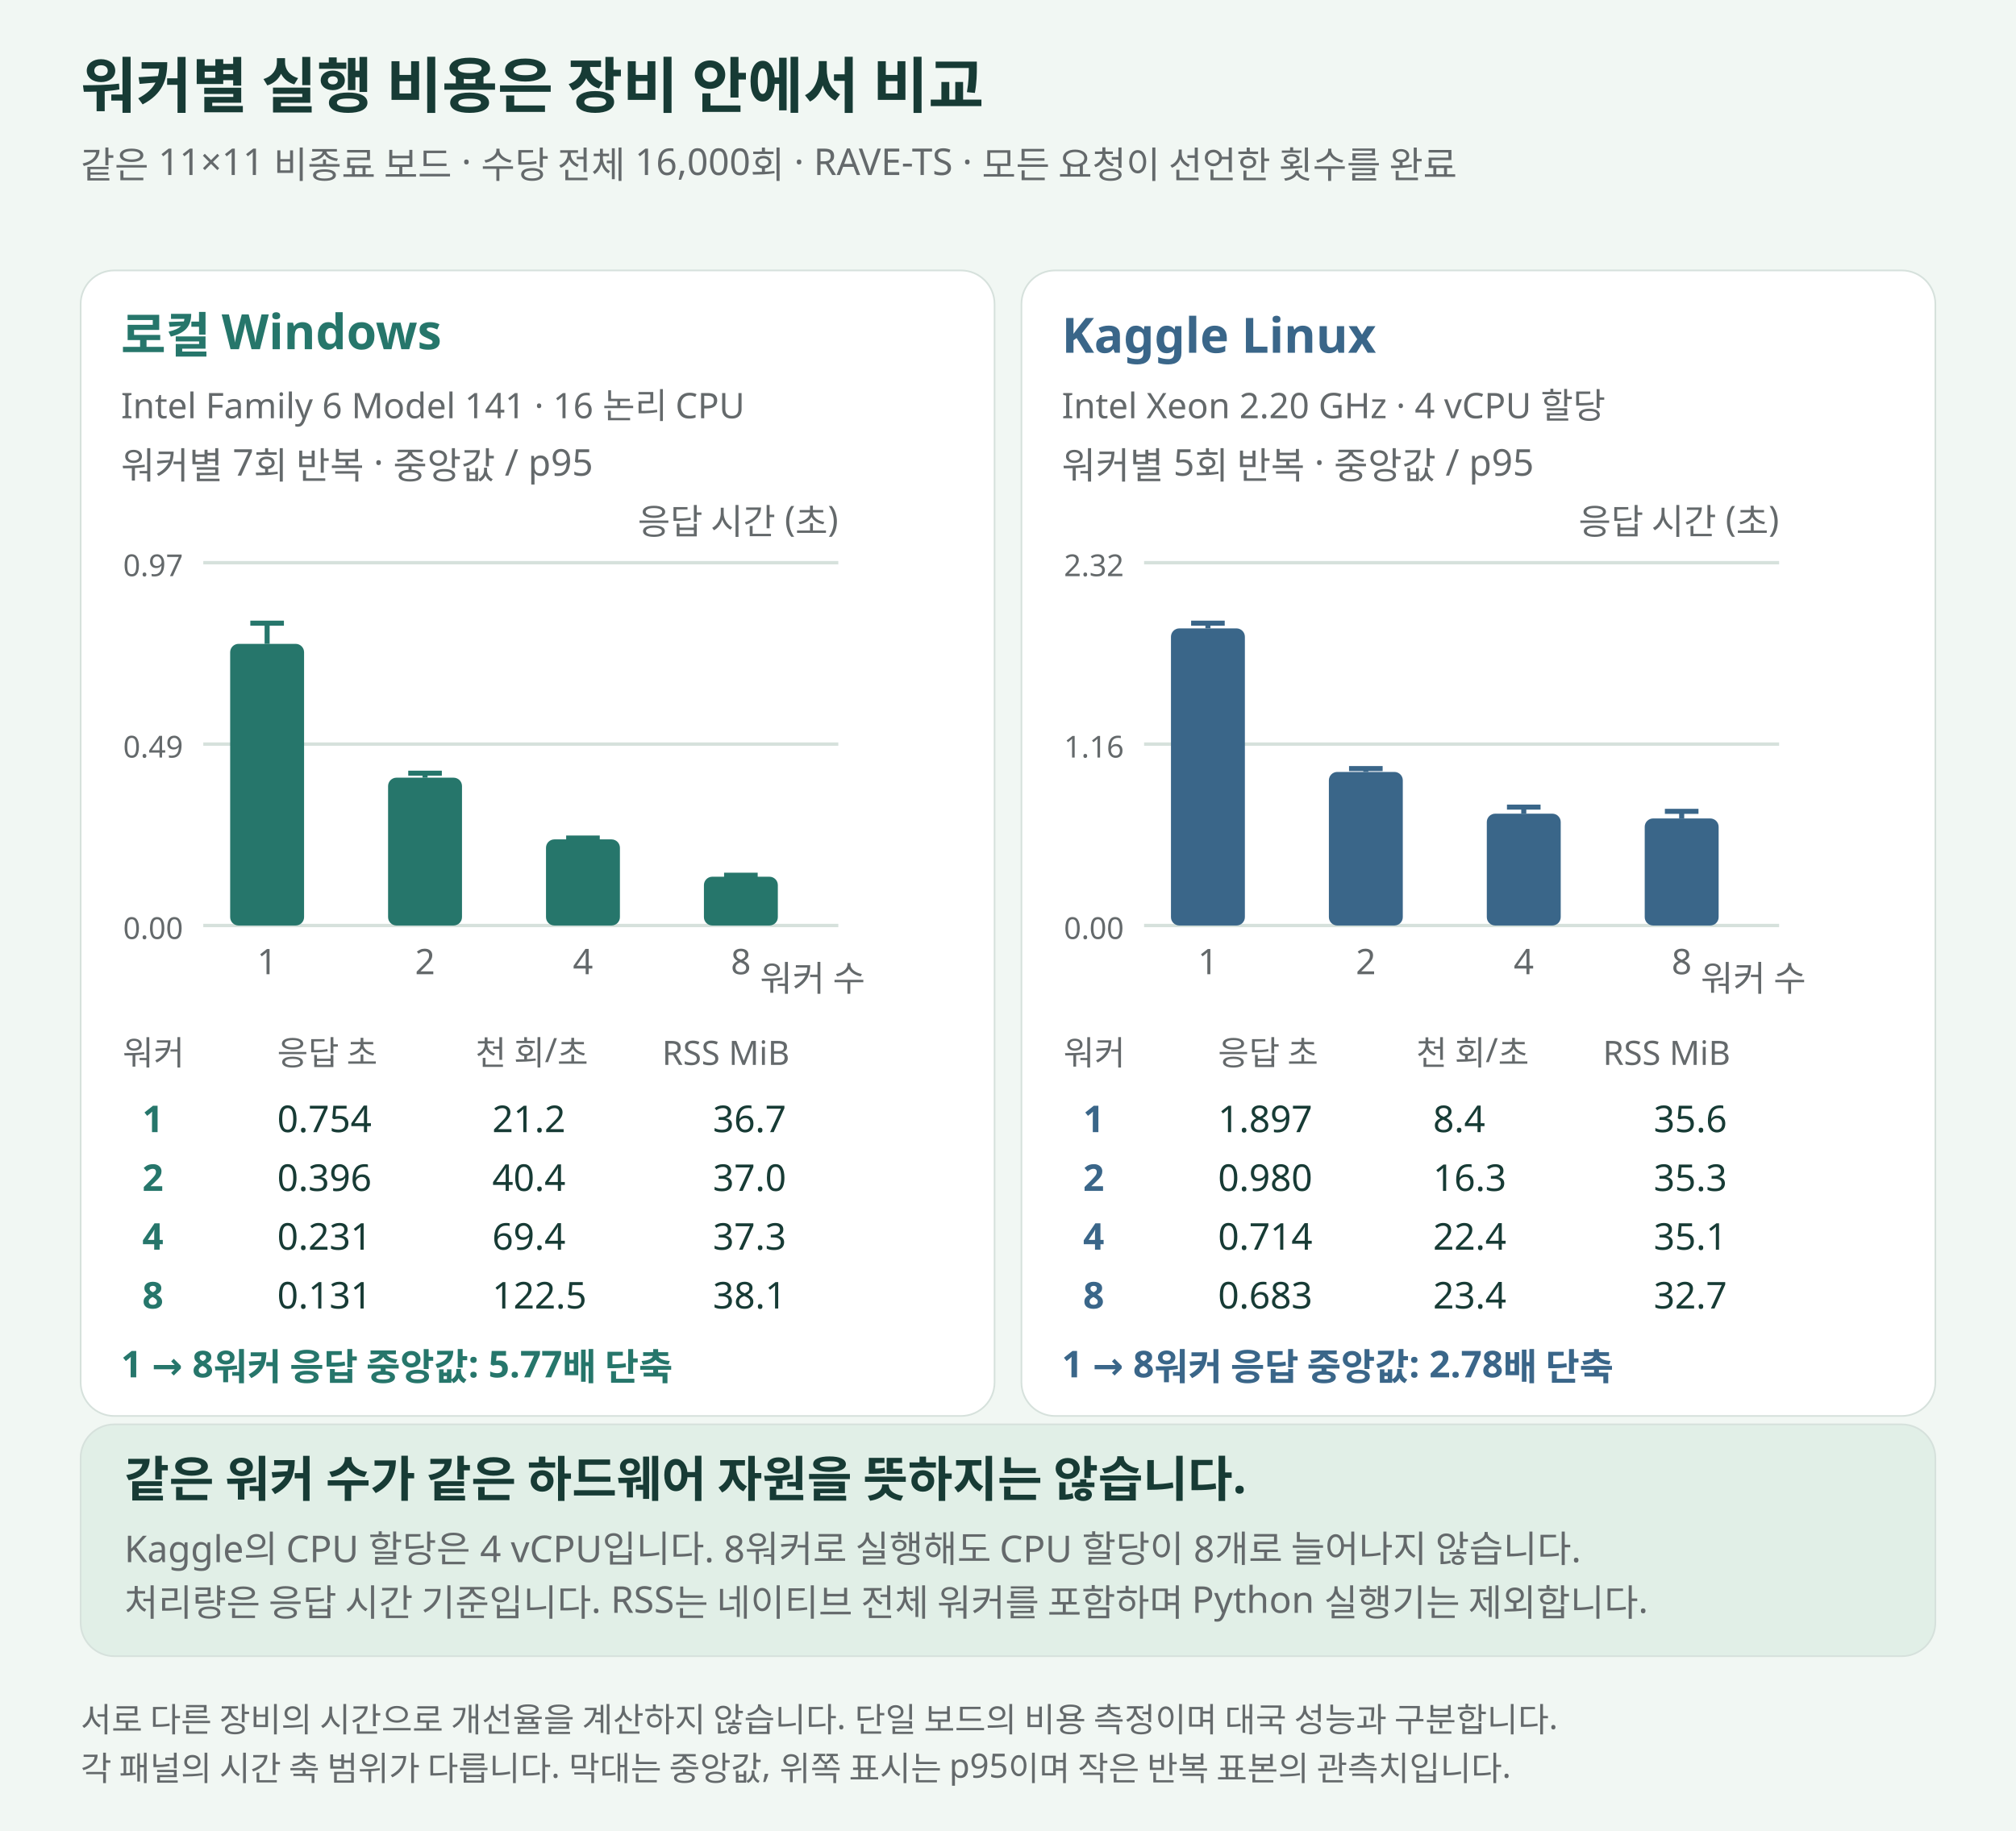
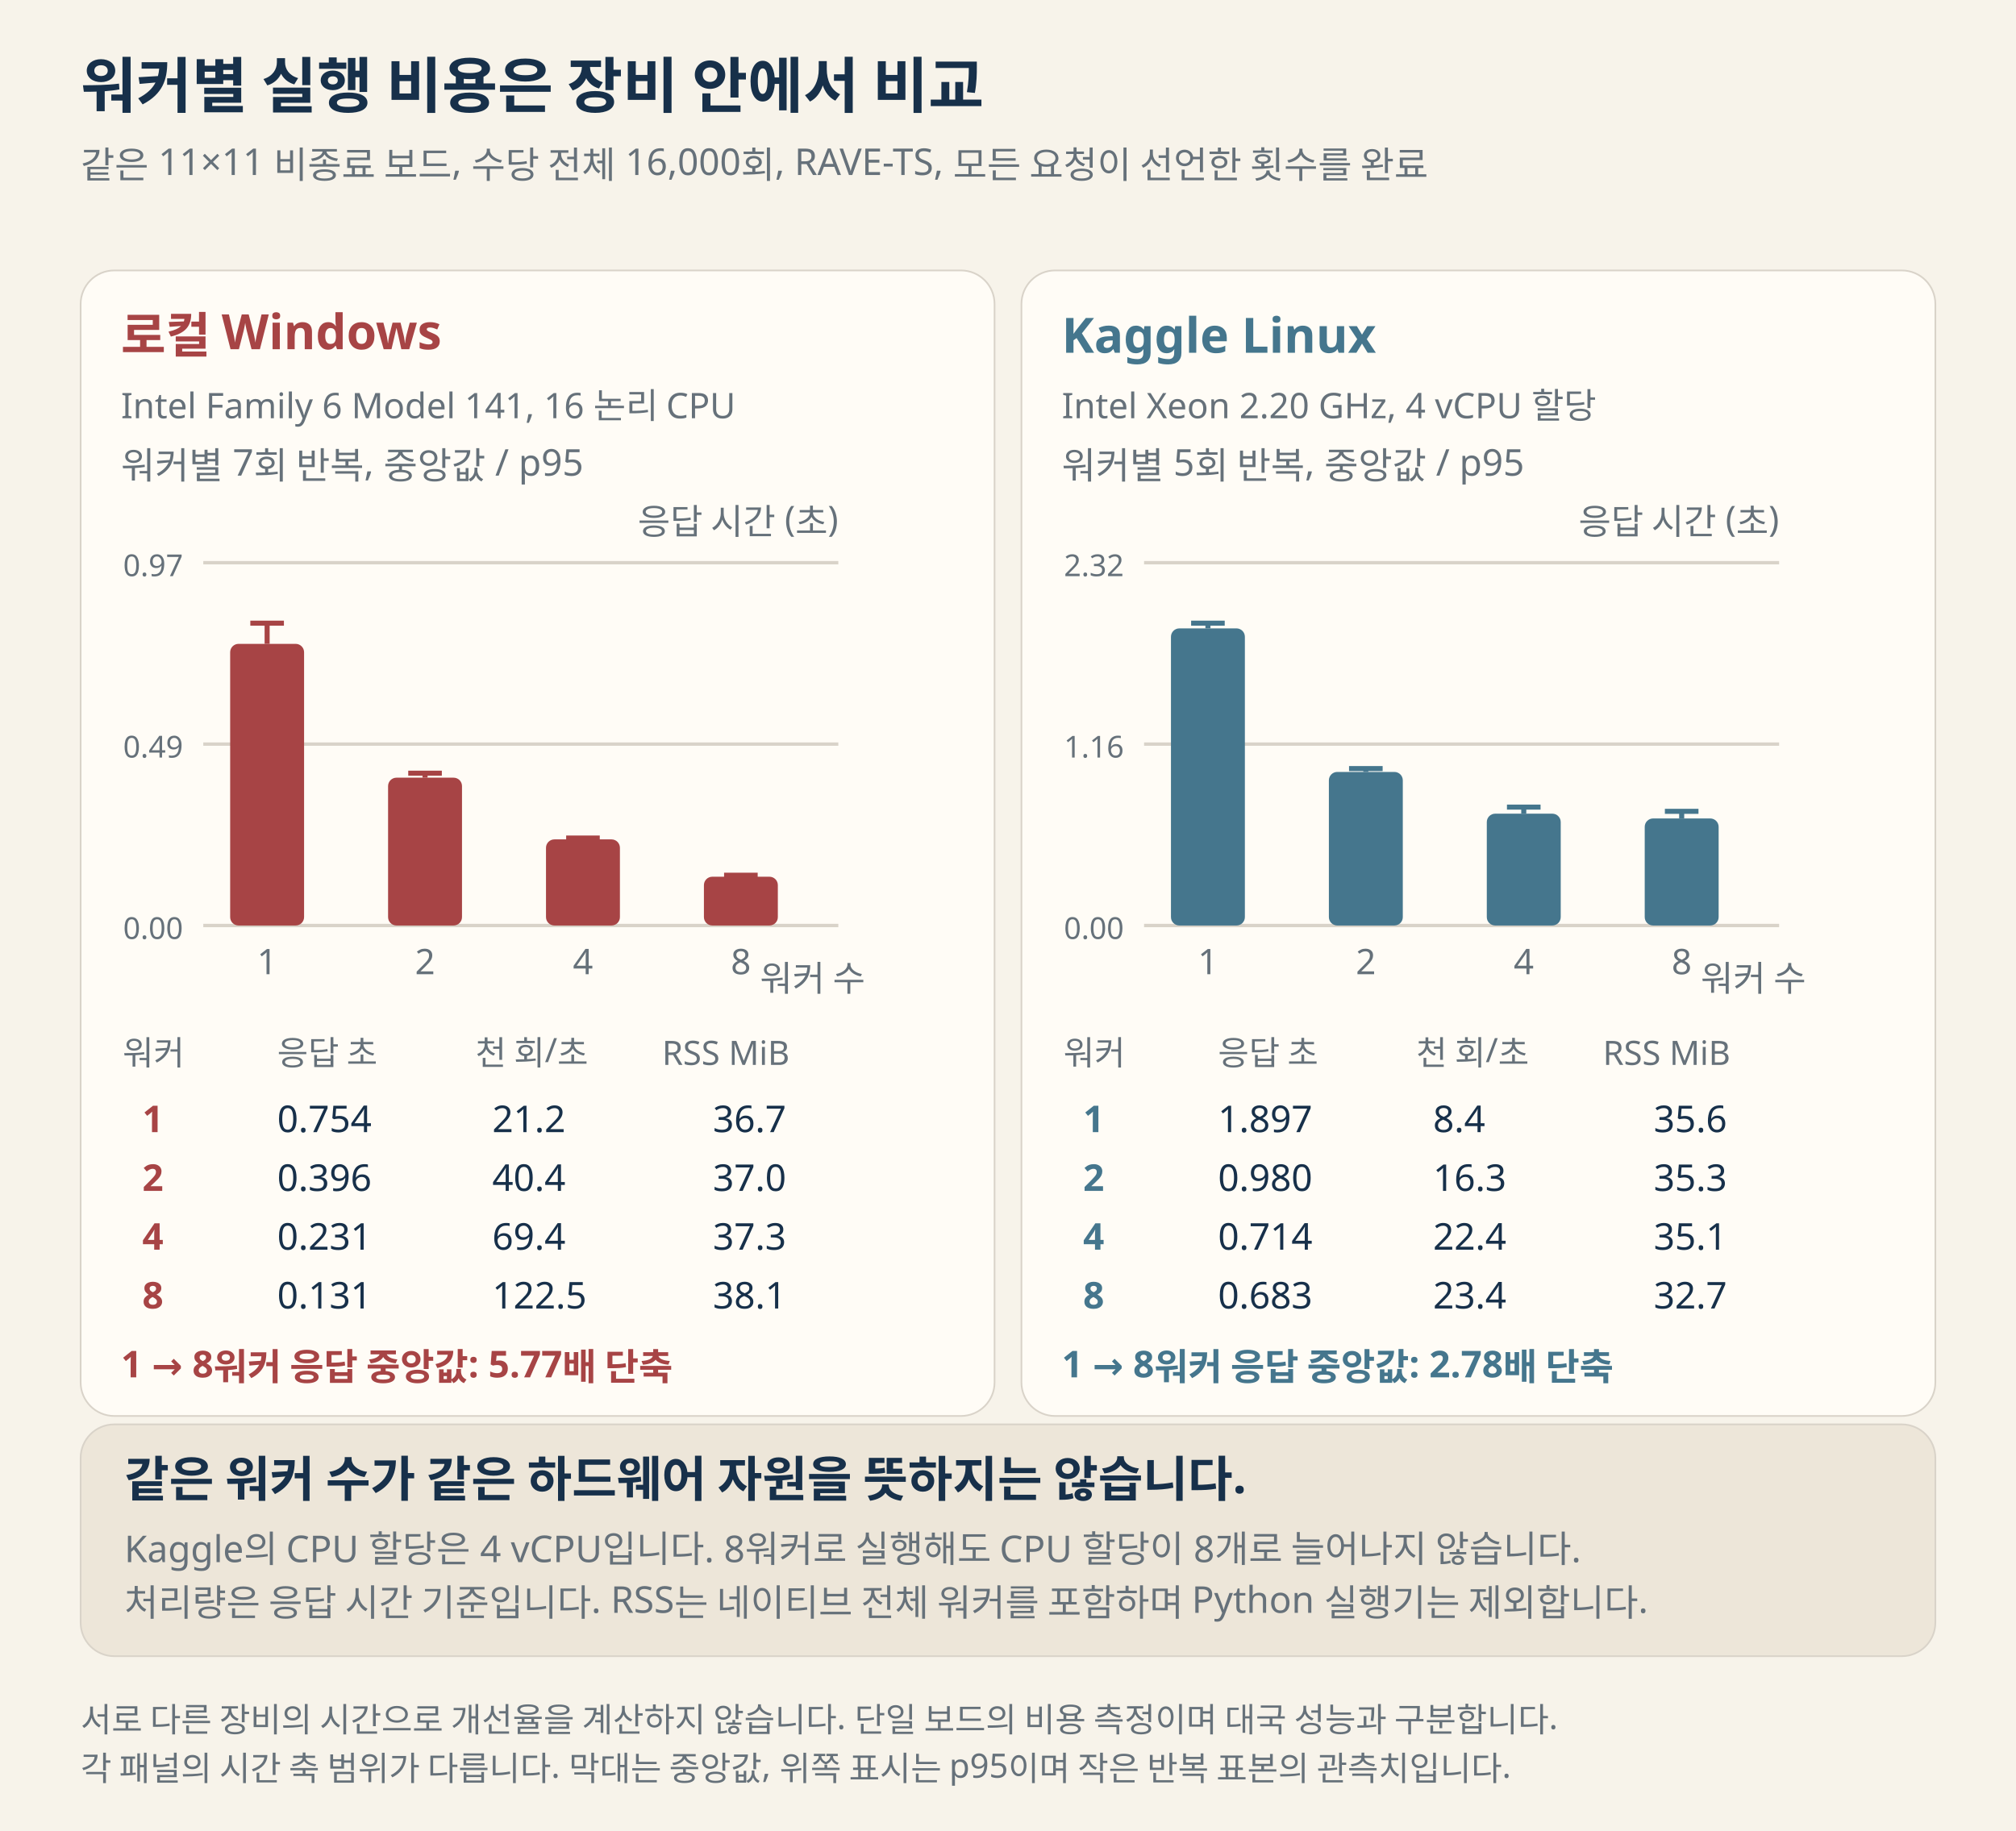
<svg xmlns="http://www.w3.org/2000/svg" width="1200" height="1090" viewBox="0 0 1200 1090" role="img" aria-labelledby="title desc">
  <style>text{font-family:'Noto Sans KR', 'Malgun Gothic', 'Apple SD Gothic Neo', sans-serif;font-variant-numeric:tabular-nums}</style>
-   <rect x="0" y="0" width="1200" height="1090" fill="#F1F7F3" rx="0" stroke-width="1" />
-   <text x="48" y="64" fill="#173B35" font-size="36" font-weight="750" text-anchor="start">워커별 실행 비용은 장비 안에서 비교</text>
-   <text x="48" y="106" fill="#64696B" font-size="22" font-weight="400" text-anchor="start">같은 11×11 비종료 보드 · 수당 전체 16,000회 · RAVE-TS · 모든 요청이 선언한 횟수를 완료</text>
-   <rect x="48" y="161" width="544" height="682" fill="#FFFFFF" rx="20" stroke="#D6E1DC" stroke-width="1" />
-   <text x="72" y="210" fill="#26766B" font-size="29" font-weight="750" text-anchor="start">로컬 Windows</text>
-   <text x="72" y="249" fill="#64696B" font-size="21" font-weight="400" text-anchor="start">Intel Family 6 Model 141 · 16 논리 CPU</text>
-   <text x="72" y="285" fill="#64696B" font-size="22" font-weight="400" text-anchor="start">워커별 7회 반복 · 중앙값 / p95</text>
-   <line x1="121" y1="551" x2="499" y2="551" stroke="#D6E1DC" stroke-width="2" />
-   <text x="109" y="559" fill="#64696B" font-size="18" font-weight="400" text-anchor="end">0.00</text>
-   <line x1="121" y1="443.0" x2="499" y2="443.0" stroke="#D6E1DC" stroke-width="2" />
-   <text x="109" y="451.0" fill="#64696B" font-size="18" font-weight="400" text-anchor="end">0.49</text>
-   <line x1="121" y1="335" x2="499" y2="335" stroke="#D6E1DC" stroke-width="2" />
-   <text x="109" y="343" fill="#64696B" font-size="18" font-weight="400" text-anchor="end">0.97</text>
-   <text x="499" y="318" fill="#64696B" font-size="21" font-weight="400" text-anchor="end">응답 시간 (초)</text>
-   <rect x="137" y="383.319" width="44" height="167.681" fill="#26766B" rx="5" stroke-width="1" />
-   <line x1="159" y1="371.0" x2="159" y2="383.319" stroke="#26766B" stroke-width="3" />
-   <line x1="149" y1="371.0" x2="169" y2="371.0" stroke="#26766B" stroke-width="3" />
-   <text x="159" y="580" fill="#64696B" font-size="21" font-weight="400" text-anchor="middle">1</text>
-   <rect x="231" y="462.988" width="44" height="88.012" fill="#26766B" rx="5" stroke-width="1" />
-   <line x1="253" y1="460.318" x2="253" y2="462.988" stroke="#26766B" stroke-width="3" />
-   <line x1="243" y1="460.318" x2="263" y2="460.318" stroke="#26766B" stroke-width="3" />
-   <text x="253" y="580" fill="#64696B" font-size="21" font-weight="400" text-anchor="middle">2</text>
-   <rect x="325" y="499.727" width="44" height="51.273" fill="#26766B" rx="5" stroke-width="1" />
-   <line x1="347" y1="498.924" x2="347" y2="499.727" stroke="#26766B" stroke-width="3" />
-   <line x1="337" y1="498.924" x2="357" y2="498.924" stroke="#26766B" stroke-width="3" />
-   <text x="347" y="580" fill="#64696B" font-size="21" font-weight="400" text-anchor="middle">4</text>
-   <rect x="419" y="521.953" width="44" height="29.047" fill="#26766B" rx="5" stroke-width="1" />
-   <line x1="441" y1="521.059" x2="441" y2="521.953" stroke="#26766B" stroke-width="3" />
-   <line x1="431" y1="521.059" x2="451" y2="521.059" stroke="#26766B" stroke-width="3" />
-   <text x="441" y="580" fill="#64696B" font-size="21" font-weight="400" text-anchor="middle">8</text>
-   <text x="515" y="590" fill="#64696B" font-size="21" font-weight="400" text-anchor="end">워커 수</text>
-   <text x="73" y="634" fill="#64696B" font-size="20" font-weight="400" text-anchor="start">워커</text>
-   <text x="165" y="634" fill="#64696B" font-size="20" font-weight="400" text-anchor="start">응답 초</text>
-   <text x="283" y="634" fill="#64696B" font-size="20" font-weight="400" text-anchor="start">천 회/초</text>
-   <text x="470" y="634" fill="#64696B" font-size="20" font-weight="400" text-anchor="end">RSS MiB</text>
-   <text x="91" y="674" fill="#26766B" font-size="22" font-weight="700" text-anchor="middle">1</text>
-   <text x="165" y="674" fill="#173B35" font-size="22" font-weight="400" text-anchor="start">0.754</text>
-   <text x="293" y="674" fill="#173B35" font-size="22" font-weight="400" text-anchor="start">21.2</text>
-   <text x="468" y="674" fill="#173B35" font-size="22" font-weight="400" text-anchor="end">36.7</text>
-   <text x="91" y="709" fill="#26766B" font-size="22" font-weight="700" text-anchor="middle">2</text>
-   <text x="165" y="709" fill="#173B35" font-size="22" font-weight="400" text-anchor="start">0.396</text>
-   <text x="293" y="709" fill="#173B35" font-size="22" font-weight="400" text-anchor="start">40.4</text>
-   <text x="468" y="709" fill="#173B35" font-size="22" font-weight="400" text-anchor="end">37.0</text>
-   <text x="91" y="744" fill="#26766B" font-size="22" font-weight="700" text-anchor="middle">4</text>
-   <text x="165" y="744" fill="#173B35" font-size="22" font-weight="400" text-anchor="start">0.231</text>
-   <text x="293" y="744" fill="#173B35" font-size="22" font-weight="400" text-anchor="start">69.4</text>
-   <text x="468" y="744" fill="#173B35" font-size="22" font-weight="400" text-anchor="end">37.3</text>
-   <text x="91" y="779" fill="#26766B" font-size="22" font-weight="700" text-anchor="middle">8</text>
-   <text x="165" y="779" fill="#173B35" font-size="22" font-weight="400" text-anchor="start">0.131</text>
-   <text x="293" y="779" fill="#173B35" font-size="22" font-weight="400" text-anchor="start">122.5</text>
-   <text x="468" y="779" fill="#173B35" font-size="22" font-weight="400" text-anchor="end">38.1</text>
-   <text x="72" y="820" fill="#26766B" font-size="22" font-weight="700" text-anchor="start">1 → 8워커 응답 중앙값: 5.77배 단축</text>
-   <rect x="608" y="161" width="544" height="682" fill="#FFFFFF" rx="20" stroke="#D6E1DC" stroke-width="1" />
-   <text x="632" y="210" fill="#3A6689" font-size="29" font-weight="750" text-anchor="start">Kaggle Linux</text>
-   <text x="632" y="249" fill="#64696B" font-size="21" font-weight="400" text-anchor="start">Intel Xeon 2.20 GHz · 4 vCPU 할당</text>
-   <text x="632" y="285" fill="#64696B" font-size="22" font-weight="400" text-anchor="start">워커별 5회 반복 · 중앙값 / p95</text>
-   <line x1="681" y1="551" x2="1059" y2="551" stroke="#D6E1DC" stroke-width="2" />
-   <text x="669" y="559" fill="#64696B" font-size="18" font-weight="400" text-anchor="end">0.00</text>
-   <line x1="681" y1="443.0" x2="1059" y2="443.0" stroke="#D6E1DC" stroke-width="2" />
-   <text x="669" y="451.0" fill="#64696B" font-size="18" font-weight="400" text-anchor="end">1.16</text>
-   <line x1="681" y1="335" x2="1059" y2="335" stroke="#D6E1DC" stroke-width="2" />
-   <text x="669" y="343" fill="#64696B" font-size="18" font-weight="400" text-anchor="end">2.32</text>
-   <text x="1059" y="318" fill="#64696B" font-size="21" font-weight="400" text-anchor="end">응답 시간 (초)</text>
-   <rect x="697" y="374.106" width="44" height="176.894" fill="#3A6689" rx="5" stroke-width="1" />
-   <line x1="719" y1="371.0" x2="719" y2="374.106" stroke="#3A6689" stroke-width="3" />
-   <line x1="709" y1="371.0" x2="729" y2="371.0" stroke="#3A6689" stroke-width="3" />
-   <text x="719" y="580" fill="#64696B" font-size="21" font-weight="400" text-anchor="middle">1</text>
-   <rect x="791" y="459.57" width="44" height="91.43" fill="#3A6689" rx="5" stroke-width="1" />
-   <line x1="813" y1="457.567" x2="813" y2="459.57" stroke="#3A6689" stroke-width="3" />
-   <line x1="803" y1="457.567" x2="823" y2="457.567" stroke="#3A6689" stroke-width="3" />
-   <text x="813" y="580" fill="#64696B" font-size="21" font-weight="400" text-anchor="middle">2</text>
-   <rect x="885" y="484.418" width="44" height="66.582" fill="#3A6689" rx="5" stroke-width="1" />
-   <line x1="907" y1="480.511" x2="907" y2="484.418" stroke="#3A6689" stroke-width="3" />
-   <line x1="897" y1="480.511" x2="917" y2="480.511" stroke="#3A6689" stroke-width="3" />
-   <text x="907" y="580" fill="#64696B" font-size="21" font-weight="400" text-anchor="middle">4</text>
-   <rect x="979" y="487.262" width="44" height="63.738" fill="#3A6689" rx="5" stroke-width="1" />
-   <line x1="1001" y1="483.023" x2="1001" y2="487.262" stroke="#3A6689" stroke-width="3" />
-   <line x1="991" y1="483.023" x2="1011" y2="483.023" stroke="#3A6689" stroke-width="3" />
-   <text x="1001" y="580" fill="#64696B" font-size="21" font-weight="400" text-anchor="middle">8</text>
-   <text x="1075" y="590" fill="#64696B" font-size="21" font-weight="400" text-anchor="end">워커 수</text>
-   <text x="633" y="634" fill="#64696B" font-size="20" font-weight="400" text-anchor="start">워커</text>
-   <text x="725" y="634" fill="#64696B" font-size="20" font-weight="400" text-anchor="start">응답 초</text>
-   <text x="843" y="634" fill="#64696B" font-size="20" font-weight="400" text-anchor="start">천 회/초</text>
-   <text x="1030" y="634" fill="#64696B" font-size="20" font-weight="400" text-anchor="end">RSS MiB</text>
-   <text x="651" y="674" fill="#3A6689" font-size="22" font-weight="700" text-anchor="middle">1</text>
-   <text x="725" y="674" fill="#173B35" font-size="22" font-weight="400" text-anchor="start">1.897</text>
-   <text x="853" y="674" fill="#173B35" font-size="22" font-weight="400" text-anchor="start">8.4</text>
-   <text x="1028" y="674" fill="#173B35" font-size="22" font-weight="400" text-anchor="end">35.6</text>
-   <text x="651" y="709" fill="#3A6689" font-size="22" font-weight="700" text-anchor="middle">2</text>
-   <text x="725" y="709" fill="#173B35" font-size="22" font-weight="400" text-anchor="start">0.980</text>
-   <text x="853" y="709" fill="#173B35" font-size="22" font-weight="400" text-anchor="start">16.3</text>
-   <text x="1028" y="709" fill="#173B35" font-size="22" font-weight="400" text-anchor="end">35.3</text>
-   <text x="651" y="744" fill="#3A6689" font-size="22" font-weight="700" text-anchor="middle">4</text>
-   <text x="725" y="744" fill="#173B35" font-size="22" font-weight="400" text-anchor="start">0.714</text>
-   <text x="853" y="744" fill="#173B35" font-size="22" font-weight="400" text-anchor="start">22.4</text>
-   <text x="1028" y="744" fill="#173B35" font-size="22" font-weight="400" text-anchor="end">35.1</text>
-   <text x="651" y="779" fill="#3A6689" font-size="22" font-weight="700" text-anchor="middle">8</text>
-   <text x="725" y="779" fill="#173B35" font-size="22" font-weight="400" text-anchor="start">0.683</text>
-   <text x="853" y="779" fill="#173B35" font-size="22" font-weight="400" text-anchor="start">23.4</text>
-   <text x="1028" y="779" fill="#173B35" font-size="22" font-weight="400" text-anchor="end">32.7</text>
-   <text x="632" y="820" fill="#3A6689" font-size="22" font-weight="700" text-anchor="start">1 → 8워커 응답 중앙값: 2.78배 단축</text>
-   <rect x="48" y="848" width="1104" height="138" fill="#E1EFE7" rx="20" stroke="#D6E1DC" stroke-width="1" />
-   <text x="74" y="891" fill="#173B35" font-size="29" font-weight="750" text-anchor="start">같은 워커 수가 같은 하드웨어 자원을 뜻하지는 않습니다.</text>
-   <text x="74" y="930" fill="#64696B" font-size="22" font-weight="400" text-anchor="start">Kaggle의 CPU 할당은 4 vCPU입니다. 8워커로 실행해도 CPU 할당이 8개로 늘어나지 않습니다.</text>
-   <text x="74" y="962" fill="#64696B" font-size="22" font-weight="400" text-anchor="start">처리량은 응답 시간 기준입니다. RSS는 네이티브 전체 워커를 포함하며 Python 실행기는 제외합니다.</text>
-   <text x="48" y="1031" fill="#64696B" font-size="20" font-weight="400" text-anchor="start">서로 다른 장비의 시간으로 개선율을 계산하지 않습니다. 단일 보드의 비용 측정이며 대국 성능과 구분합니다.</text>
-   <text x="48" y="1060" fill="#64696B" font-size="20" font-weight="400" text-anchor="start">각 패널의 시간 축 범위가 다릅니다. 막대는 중앙값, 위쪽 표시는 p95이며 작은 반복 표본의 관측치입니다.</text>
+   <rect x="0" y="0" width="1200" height="1090" fill="#F7F3EA" rx="0" stroke-width="1" />
+   <text x="48" y="64" fill="#17304A" font-size="36" font-weight="750" text-anchor="start">워커별 실행 비용은 장비 안에서 비교</text>
+   <text x="48" y="106" fill="#66717A" font-size="22" font-weight="400" text-anchor="start">같은 11×11 비종료 보드, 수당 전체 16,000회, RAVE-TS, 모든 요청이 선언한 횟수를 완료</text>
+   <rect x="48" y="161" width="544" height="682" fill="#FFFCF6" rx="20" stroke="#D9D3C9" stroke-width="1" />
+   <text x="72" y="210" fill="#A74445" font-size="29" font-weight="750" text-anchor="start">로컬 Windows</text>
+   <text x="72" y="249" fill="#66717A" font-size="21" font-weight="400" text-anchor="start">Intel Family 6 Model 141, 16 논리 CPU</text>
+   <text x="72" y="285" fill="#66717A" font-size="22" font-weight="400" text-anchor="start">워커별 7회 반복, 중앙값 / p95</text>
+   <line x1="121" y1="551" x2="499" y2="551" stroke="#D9D3C9" stroke-width="2" />
+   <text x="109" y="559" fill="#66717A" font-size="18" font-weight="400" text-anchor="end">0.00</text>
+   <line x1="121" y1="443.0" x2="499" y2="443.0" stroke="#D9D3C9" stroke-width="2" />
+   <text x="109" y="451.0" fill="#66717A" font-size="18" font-weight="400" text-anchor="end">0.49</text>
+   <line x1="121" y1="335" x2="499" y2="335" stroke="#D9D3C9" stroke-width="2" />
+   <text x="109" y="343" fill="#66717A" font-size="18" font-weight="400" text-anchor="end">0.97</text>
+   <text x="499" y="318" fill="#66717A" font-size="21" font-weight="400" text-anchor="end">응답 시간 (초)</text>
+   <rect x="137" y="383.319" width="44" height="167.681" fill="#A74445" rx="5" stroke-width="1" />
+   <line x1="159" y1="371.0" x2="159" y2="383.319" stroke="#A74445" stroke-width="3" />
+   <line x1="149" y1="371.0" x2="169" y2="371.0" stroke="#A74445" stroke-width="3" />
+   <text x="159" y="580" fill="#66717A" font-size="21" font-weight="400" text-anchor="middle">1</text>
+   <rect x="231" y="462.988" width="44" height="88.012" fill="#A74445" rx="5" stroke-width="1" />
+   <line x1="253" y1="460.318" x2="253" y2="462.988" stroke="#A74445" stroke-width="3" />
+   <line x1="243" y1="460.318" x2="263" y2="460.318" stroke="#A74445" stroke-width="3" />
+   <text x="253" y="580" fill="#66717A" font-size="21" font-weight="400" text-anchor="middle">2</text>
+   <rect x="325" y="499.727" width="44" height="51.273" fill="#A74445" rx="5" stroke-width="1" />
+   <line x1="347" y1="498.924" x2="347" y2="499.727" stroke="#A74445" stroke-width="3" />
+   <line x1="337" y1="498.924" x2="357" y2="498.924" stroke="#A74445" stroke-width="3" />
+   <text x="347" y="580" fill="#66717A" font-size="21" font-weight="400" text-anchor="middle">4</text>
+   <rect x="419" y="521.953" width="44" height="29.047" fill="#A74445" rx="5" stroke-width="1" />
+   <line x1="441" y1="521.059" x2="441" y2="521.953" stroke="#A74445" stroke-width="3" />
+   <line x1="431" y1="521.059" x2="451" y2="521.059" stroke="#A74445" stroke-width="3" />
+   <text x="441" y="580" fill="#66717A" font-size="21" font-weight="400" text-anchor="middle">8</text>
+   <text x="515" y="590" fill="#66717A" font-size="21" font-weight="400" text-anchor="end">워커 수</text>
+   <text x="73" y="634" fill="#66717A" font-size="20" font-weight="400" text-anchor="start">워커</text>
+   <text x="165" y="634" fill="#66717A" font-size="20" font-weight="400" text-anchor="start">응답 초</text>
+   <text x="283" y="634" fill="#66717A" font-size="20" font-weight="400" text-anchor="start">천 회/초</text>
+   <text x="470" y="634" fill="#66717A" font-size="20" font-weight="400" text-anchor="end">RSS MiB</text>
+   <text x="91" y="674" fill="#A74445" font-size="22" font-weight="700" text-anchor="middle">1</text>
+   <text x="165" y="674" fill="#17304A" font-size="22" font-weight="400" text-anchor="start">0.754</text>
+   <text x="293" y="674" fill="#17304A" font-size="22" font-weight="400" text-anchor="start">21.2</text>
+   <text x="468" y="674" fill="#17304A" font-size="22" font-weight="400" text-anchor="end">36.7</text>
+   <text x="91" y="709" fill="#A74445" font-size="22" font-weight="700" text-anchor="middle">2</text>
+   <text x="165" y="709" fill="#17304A" font-size="22" font-weight="400" text-anchor="start">0.396</text>
+   <text x="293" y="709" fill="#17304A" font-size="22" font-weight="400" text-anchor="start">40.4</text>
+   <text x="468" y="709" fill="#17304A" font-size="22" font-weight="400" text-anchor="end">37.0</text>
+   <text x="91" y="744" fill="#A74445" font-size="22" font-weight="700" text-anchor="middle">4</text>
+   <text x="165" y="744" fill="#17304A" font-size="22" font-weight="400" text-anchor="start">0.231</text>
+   <text x="293" y="744" fill="#17304A" font-size="22" font-weight="400" text-anchor="start">69.4</text>
+   <text x="468" y="744" fill="#17304A" font-size="22" font-weight="400" text-anchor="end">37.3</text>
+   <text x="91" y="779" fill="#A74445" font-size="22" font-weight="700" text-anchor="middle">8</text>
+   <text x="165" y="779" fill="#17304A" font-size="22" font-weight="400" text-anchor="start">0.131</text>
+   <text x="293" y="779" fill="#17304A" font-size="22" font-weight="400" text-anchor="start">122.5</text>
+   <text x="468" y="779" fill="#17304A" font-size="22" font-weight="400" text-anchor="end">38.1</text>
+   <text x="72" y="820" fill="#A74445" font-size="22" font-weight="700" text-anchor="start">1 → 8워커 응답 중앙값: 5.77배 단축</text>
+   <rect x="608" y="161" width="544" height="682" fill="#FFFCF6" rx="20" stroke="#D9D3C9" stroke-width="1" />
+   <text x="632" y="210" fill="#45768D" font-size="29" font-weight="750" text-anchor="start">Kaggle Linux</text>
+   <text x="632" y="249" fill="#66717A" font-size="21" font-weight="400" text-anchor="start">Intel Xeon 2.20 GHz, 4 vCPU 할당</text>
+   <text x="632" y="285" fill="#66717A" font-size="22" font-weight="400" text-anchor="start">워커별 5회 반복, 중앙값 / p95</text>
+   <line x1="681" y1="551" x2="1059" y2="551" stroke="#D9D3C9" stroke-width="2" />
+   <text x="669" y="559" fill="#66717A" font-size="18" font-weight="400" text-anchor="end">0.00</text>
+   <line x1="681" y1="443.0" x2="1059" y2="443.0" stroke="#D9D3C9" stroke-width="2" />
+   <text x="669" y="451.0" fill="#66717A" font-size="18" font-weight="400" text-anchor="end">1.16</text>
+   <line x1="681" y1="335" x2="1059" y2="335" stroke="#D9D3C9" stroke-width="2" />
+   <text x="669" y="343" fill="#66717A" font-size="18" font-weight="400" text-anchor="end">2.32</text>
+   <text x="1059" y="318" fill="#66717A" font-size="21" font-weight="400" text-anchor="end">응답 시간 (초)</text>
+   <rect x="697" y="374.106" width="44" height="176.894" fill="#45768D" rx="5" stroke-width="1" />
+   <line x1="719" y1="371.0" x2="719" y2="374.106" stroke="#45768D" stroke-width="3" />
+   <line x1="709" y1="371.0" x2="729" y2="371.0" stroke="#45768D" stroke-width="3" />
+   <text x="719" y="580" fill="#66717A" font-size="21" font-weight="400" text-anchor="middle">1</text>
+   <rect x="791" y="459.57" width="44" height="91.43" fill="#45768D" rx="5" stroke-width="1" />
+   <line x1="813" y1="457.567" x2="813" y2="459.57" stroke="#45768D" stroke-width="3" />
+   <line x1="803" y1="457.567" x2="823" y2="457.567" stroke="#45768D" stroke-width="3" />
+   <text x="813" y="580" fill="#66717A" font-size="21" font-weight="400" text-anchor="middle">2</text>
+   <rect x="885" y="484.418" width="44" height="66.582" fill="#45768D" rx="5" stroke-width="1" />
+   <line x1="907" y1="480.511" x2="907" y2="484.418" stroke="#45768D" stroke-width="3" />
+   <line x1="897" y1="480.511" x2="917" y2="480.511" stroke="#45768D" stroke-width="3" />
+   <text x="907" y="580" fill="#66717A" font-size="21" font-weight="400" text-anchor="middle">4</text>
+   <rect x="979" y="487.262" width="44" height="63.738" fill="#45768D" rx="5" stroke-width="1" />
+   <line x1="1001" y1="483.023" x2="1001" y2="487.262" stroke="#45768D" stroke-width="3" />
+   <line x1="991" y1="483.023" x2="1011" y2="483.023" stroke="#45768D" stroke-width="3" />
+   <text x="1001" y="580" fill="#66717A" font-size="21" font-weight="400" text-anchor="middle">8</text>
+   <text x="1075" y="590" fill="#66717A" font-size="21" font-weight="400" text-anchor="end">워커 수</text>
+   <text x="633" y="634" fill="#66717A" font-size="20" font-weight="400" text-anchor="start">워커</text>
+   <text x="725" y="634" fill="#66717A" font-size="20" font-weight="400" text-anchor="start">응답 초</text>
+   <text x="843" y="634" fill="#66717A" font-size="20" font-weight="400" text-anchor="start">천 회/초</text>
+   <text x="1030" y="634" fill="#66717A" font-size="20" font-weight="400" text-anchor="end">RSS MiB</text>
+   <text x="651" y="674" fill="#45768D" font-size="22" font-weight="700" text-anchor="middle">1</text>
+   <text x="725" y="674" fill="#17304A" font-size="22" font-weight="400" text-anchor="start">1.897</text>
+   <text x="853" y="674" fill="#17304A" font-size="22" font-weight="400" text-anchor="start">8.4</text>
+   <text x="1028" y="674" fill="#17304A" font-size="22" font-weight="400" text-anchor="end">35.6</text>
+   <text x="651" y="709" fill="#45768D" font-size="22" font-weight="700" text-anchor="middle">2</text>
+   <text x="725" y="709" fill="#17304A" font-size="22" font-weight="400" text-anchor="start">0.980</text>
+   <text x="853" y="709" fill="#17304A" font-size="22" font-weight="400" text-anchor="start">16.3</text>
+   <text x="1028" y="709" fill="#17304A" font-size="22" font-weight="400" text-anchor="end">35.3</text>
+   <text x="651" y="744" fill="#45768D" font-size="22" font-weight="700" text-anchor="middle">4</text>
+   <text x="725" y="744" fill="#17304A" font-size="22" font-weight="400" text-anchor="start">0.714</text>
+   <text x="853" y="744" fill="#17304A" font-size="22" font-weight="400" text-anchor="start">22.4</text>
+   <text x="1028" y="744" fill="#17304A" font-size="22" font-weight="400" text-anchor="end">35.1</text>
+   <text x="651" y="779" fill="#45768D" font-size="22" font-weight="700" text-anchor="middle">8</text>
+   <text x="725" y="779" fill="#17304A" font-size="22" font-weight="400" text-anchor="start">0.683</text>
+   <text x="853" y="779" fill="#17304A" font-size="22" font-weight="400" text-anchor="start">23.4</text>
+   <text x="1028" y="779" fill="#17304A" font-size="22" font-weight="400" text-anchor="end">32.7</text>
+   <text x="632" y="820" fill="#45768D" font-size="22" font-weight="700" text-anchor="start">1 → 8워커 응답 중앙값: 2.78배 단축</text>
+   <rect x="48" y="848" width="1104" height="138" fill="#EDE6D9" rx="20" stroke="#D9D3C9" stroke-width="1" />
+   <text x="74" y="891" fill="#17304A" font-size="29" font-weight="750" text-anchor="start">같은 워커 수가 같은 하드웨어 자원을 뜻하지는 않습니다.</text>
+   <text x="74" y="930" fill="#66717A" font-size="22" font-weight="400" text-anchor="start">Kaggle의 CPU 할당은 4 vCPU입니다. 8워커로 실행해도 CPU 할당이 8개로 늘어나지 않습니다.</text>
+   <text x="74" y="962" fill="#66717A" font-size="22" font-weight="400" text-anchor="start">처리량은 응답 시간 기준입니다. RSS는 네이티브 전체 워커를 포함하며 Python 실행기는 제외합니다.</text>
+   <text x="48" y="1031" fill="#66717A" font-size="20" font-weight="400" text-anchor="start">서로 다른 장비의 시간으로 개선율을 계산하지 않습니다. 단일 보드의 비용 측정이며 대국 성능과 구분합니다.</text>
+   <text x="48" y="1060" fill="#66717A" font-size="20" font-weight="400" text-anchor="start">각 패널의 시간 축 범위가 다릅니다. 막대는 중앙값, 위쪽 표시는 p95이며 작은 반복 표본의 관측치입니다.</text>
</svg>
